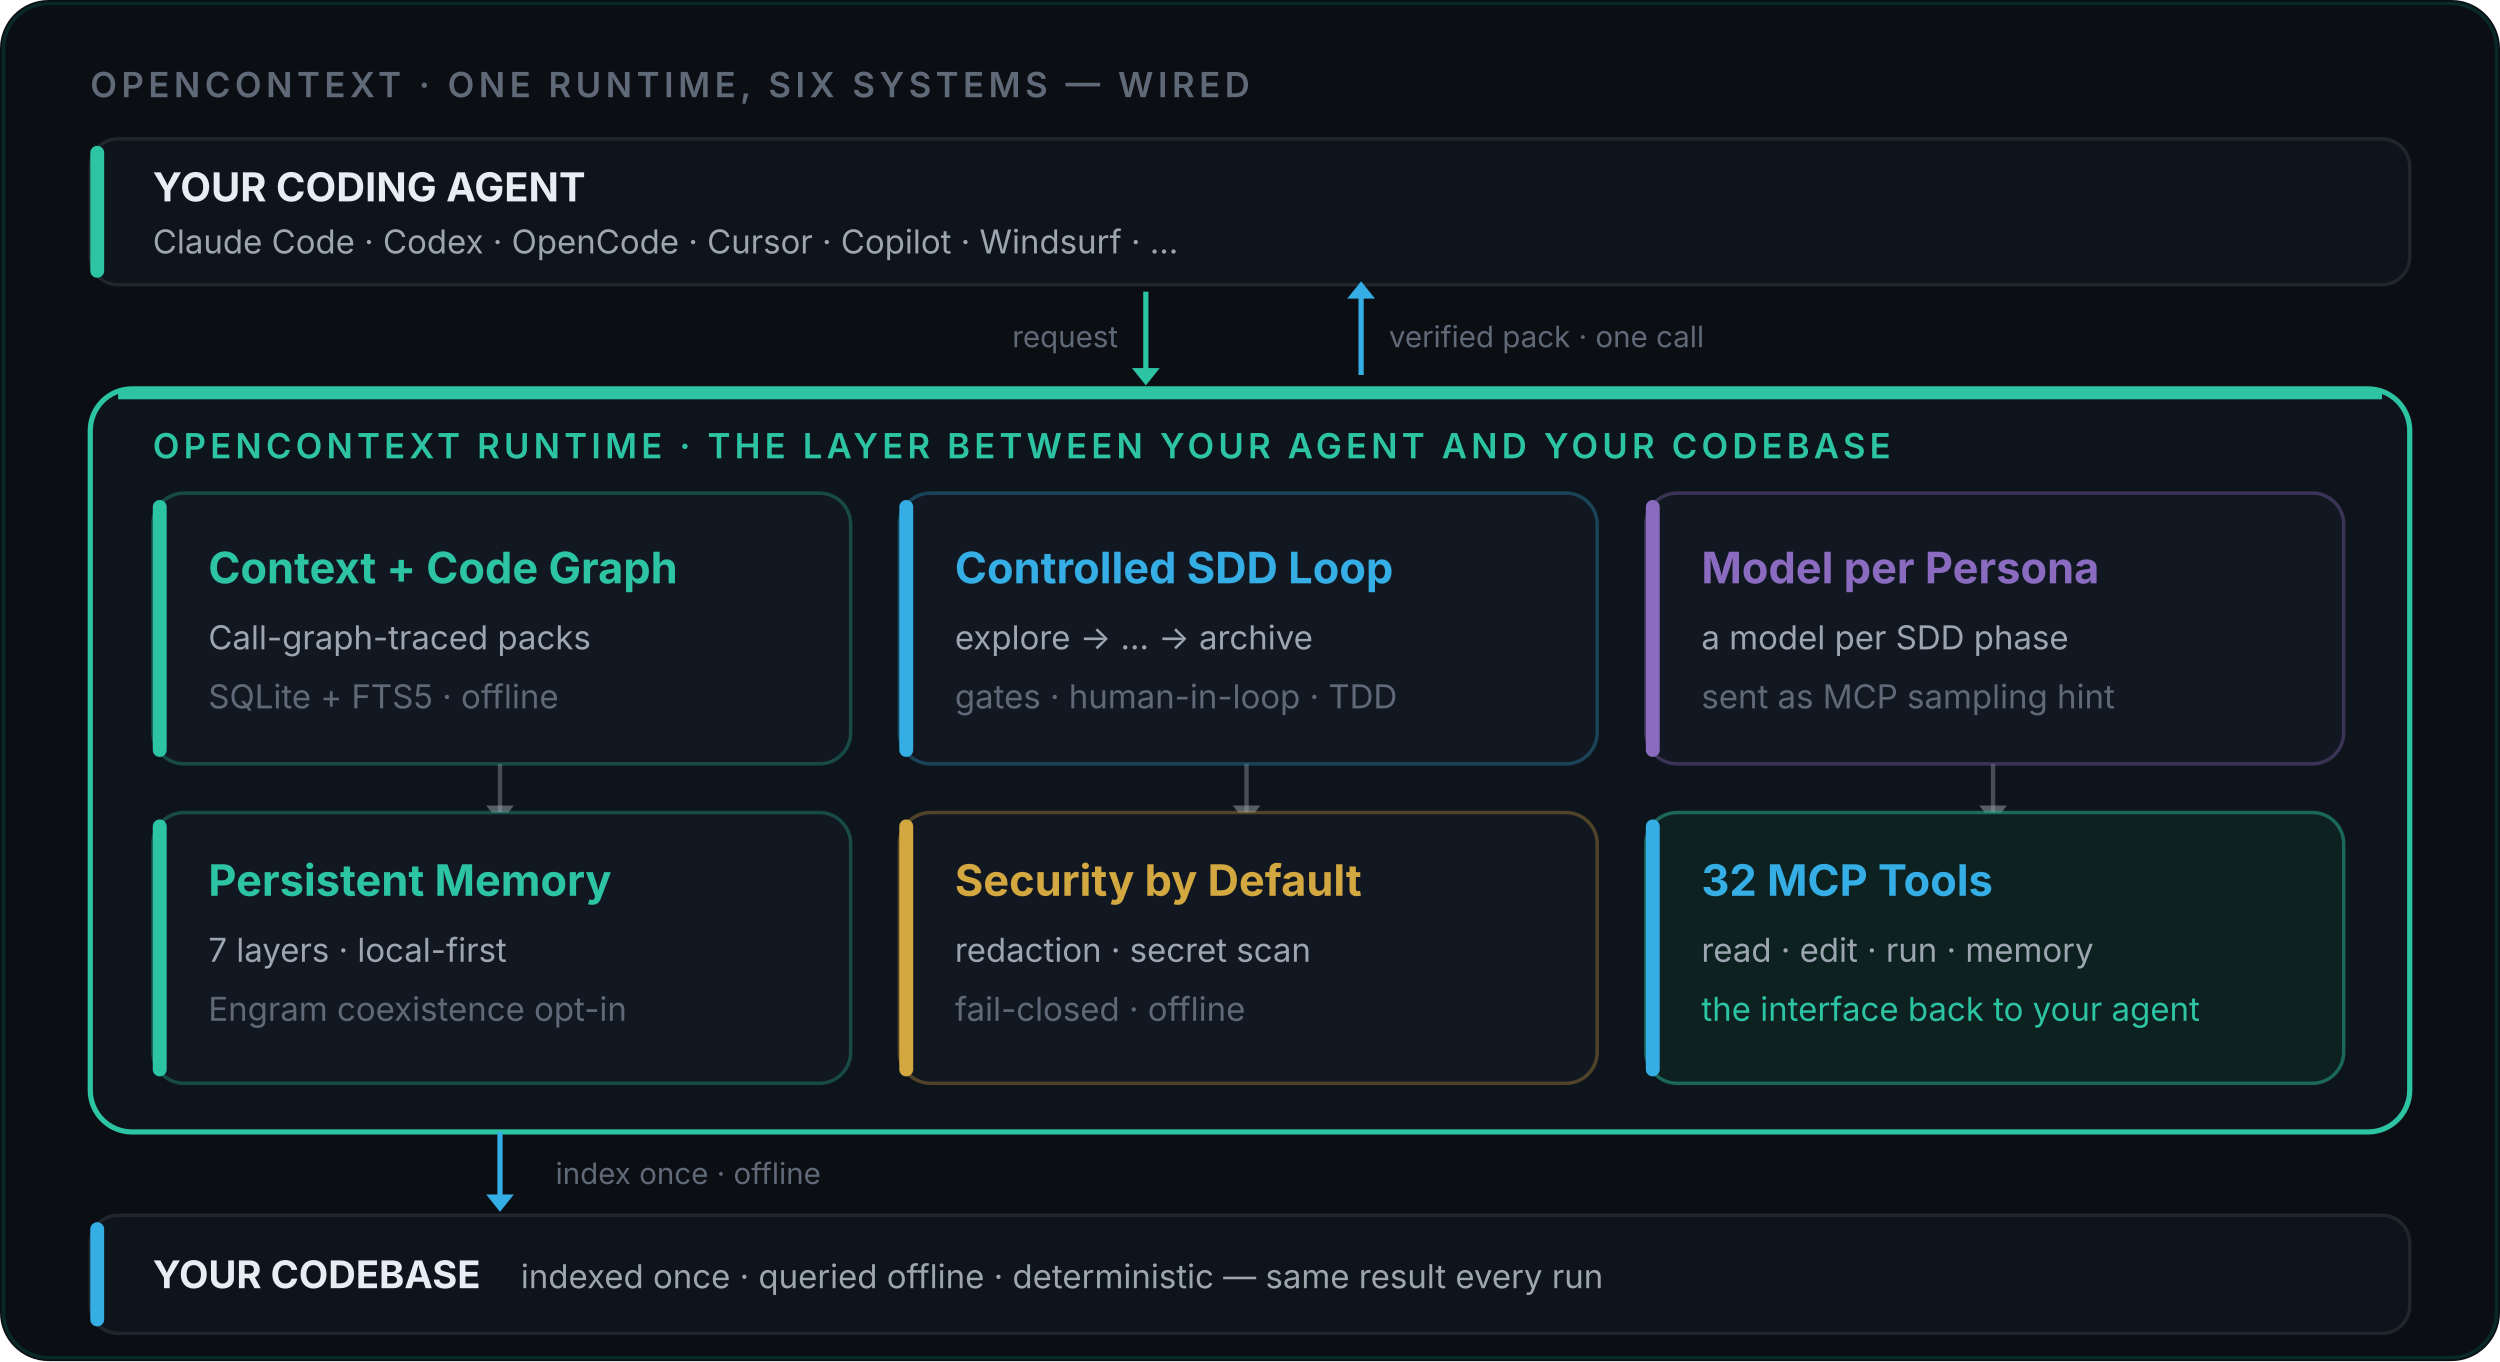
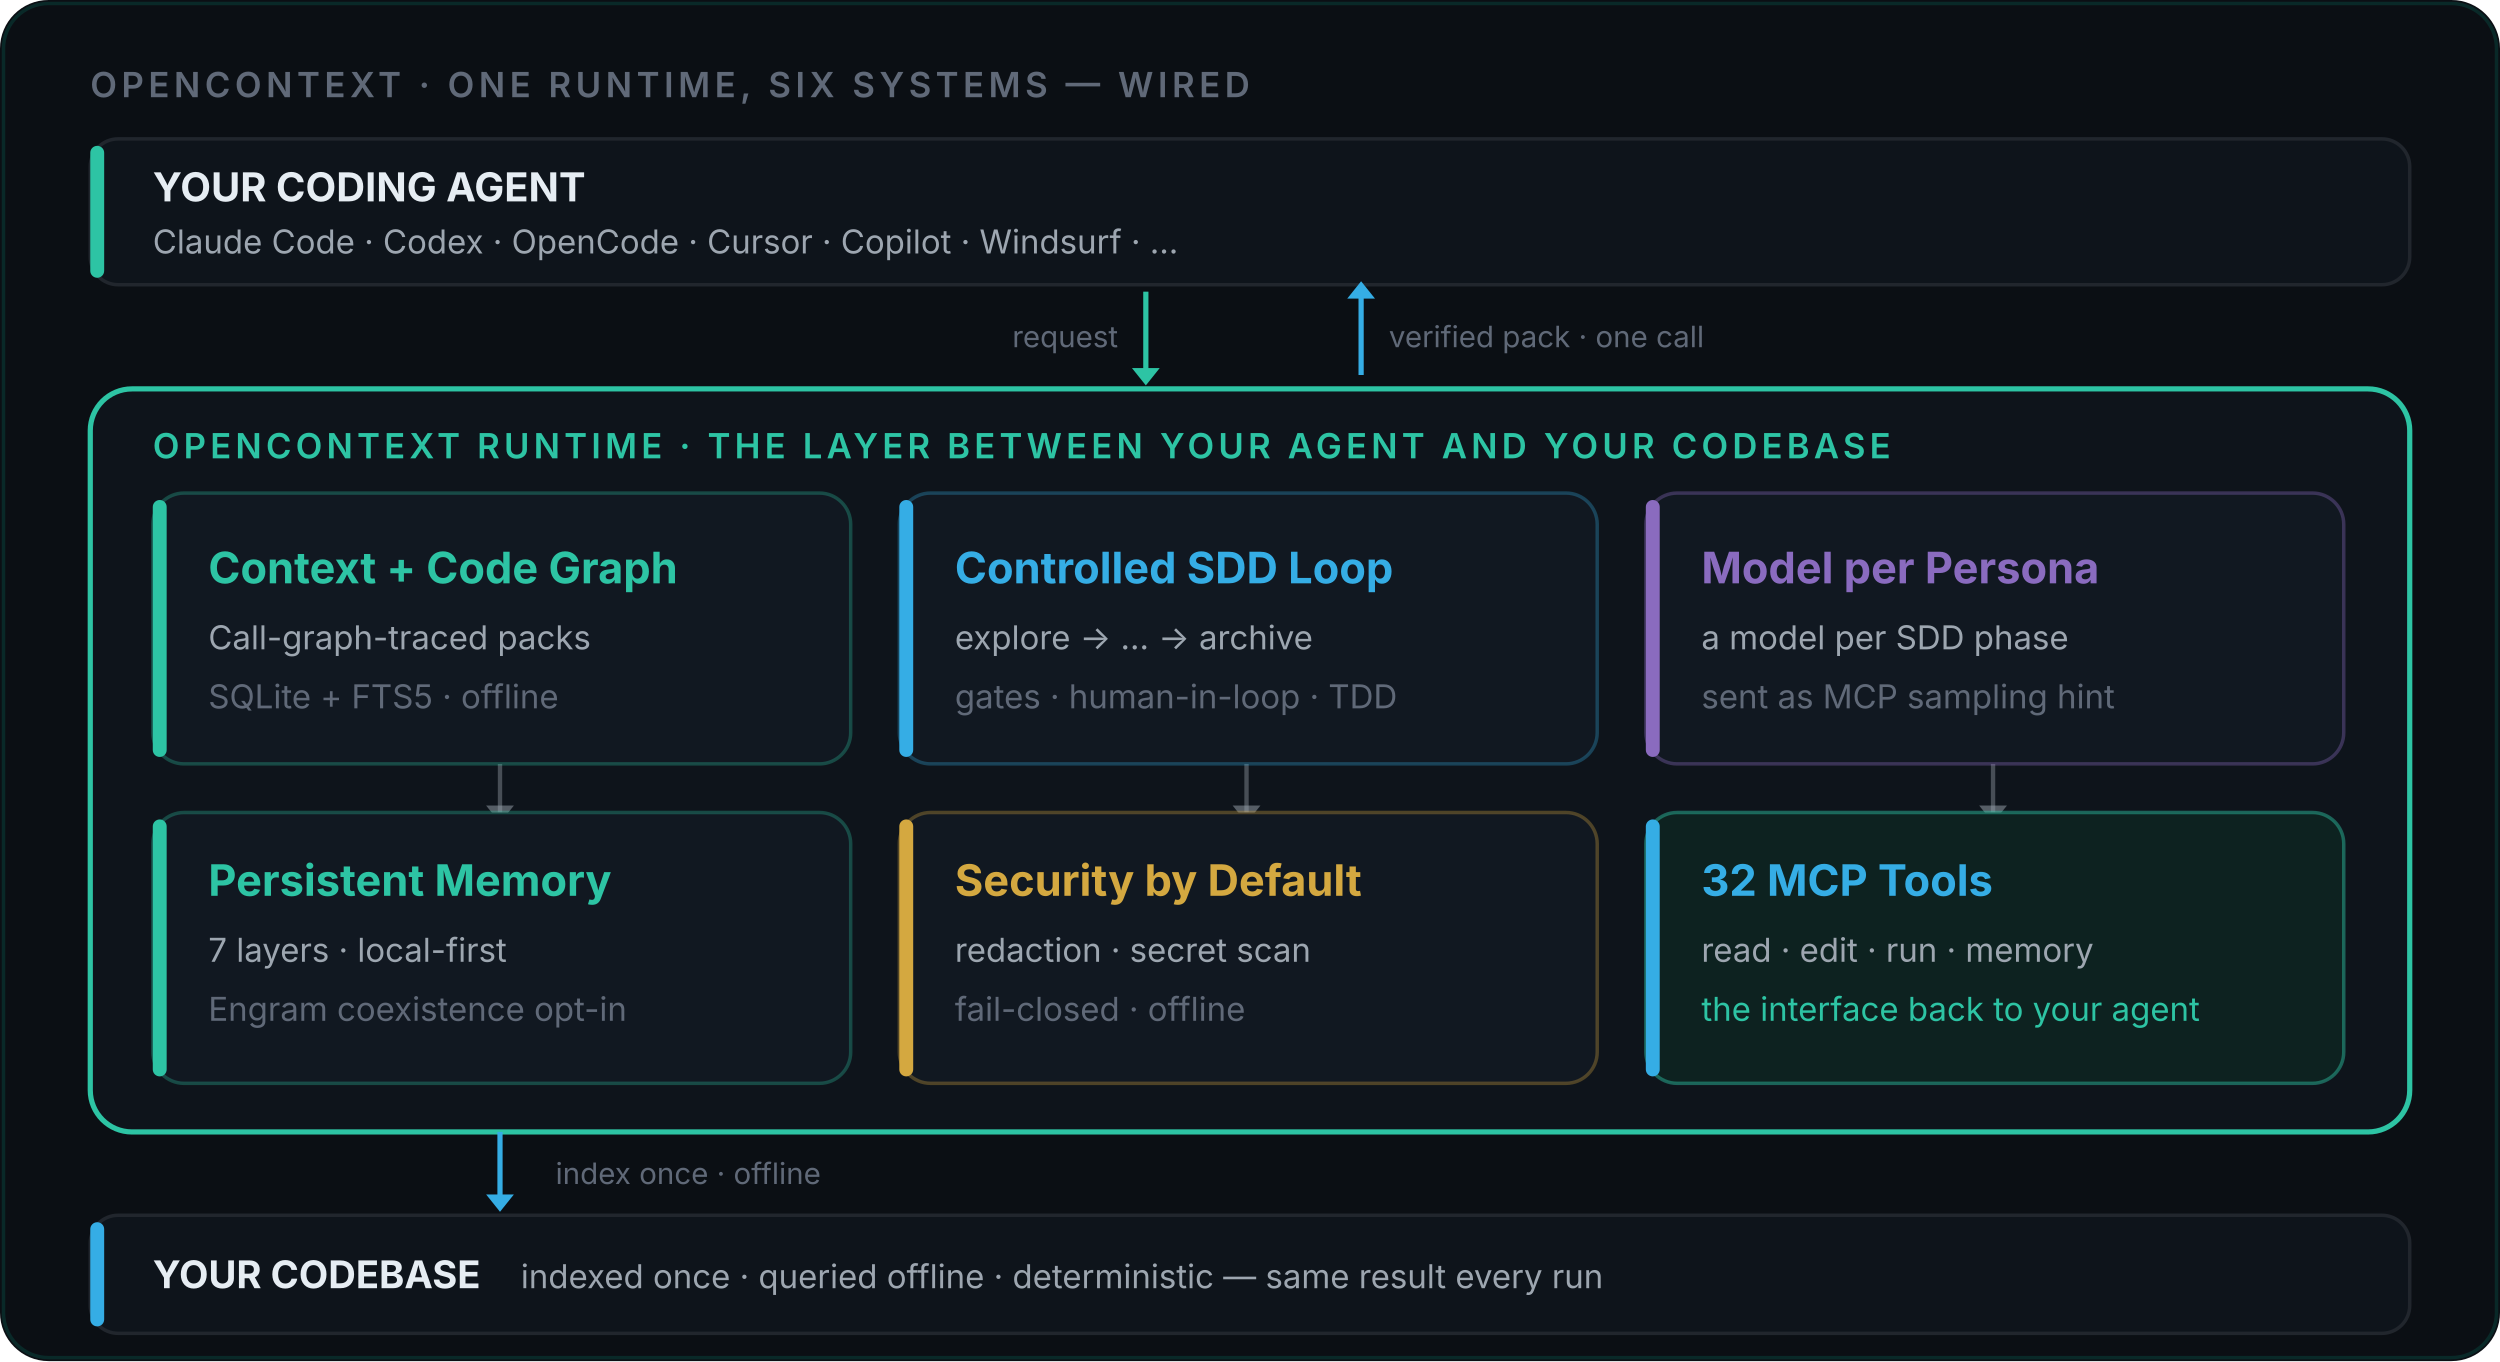
<svg xmlns="http://www.w3.org/2000/svg" viewBox="0 0 720 392" width="720" height="392" role="img" aria-label="OpenContext, one runtime with six wired systems. Your coding agent (Claude Code, Codex, OpenCode, Cursor, Copilot, Windsurf) sends a request down into the OpenContext Runtime and gets a verified pack back in one call. The runtime is the layer between your agent and your codebase and holds six connected systems: Context and Code Graph (call-graph-traced packs, SQLite and FTS5, offline), Controlled SDD Loop (explore to archive, gates, human-in-loop, TDD), Model per Persona (a model per SDD phase, sent as an MCP sampling hint), Persistent Memory (seven layers, local-first, Engram coexistence opt-in), Security by Default (redaction, secret scan, fail-closed, offline), and 32 MCP Tools (read, edit, run, memory, quality — the interface back to your agent). The runtime indexes your codebase once and queries it offline, deterministic, the same result every run.">
  <rect x="0" y="0" width="720" height="392" rx="14" fill="#0B0F14" />
  <rect x="1" y="1" width="718" height="390" rx="13" fill="none" stroke="#00C9A7" stroke-opacity="0.14" />
  <text x="26" y="28" font-family="-apple-system,BlinkMacSystemFont,'Segoe UI',sans-serif" font-size="10" font-weight="600" letter-spacing="1.3" fill="#606978">OPENCONTEXT · ONE RUNTIME, SIX SYSTEMS — WIRED</text>
  <rect x="26" y="40" width="668" height="42" rx="8" fill="#0E141B" stroke="#21262D" />
  <rect x="26" y="42" width="4" height="38" rx="2" fill="#2DC4A4" />
  <text x="44" y="58" font-family="-apple-system,BlinkMacSystemFont,'Segoe UI',sans-serif" font-size="11.5" font-weight="700" fill="#E6EDF3">YOUR CODING AGENT</text>
  <text x="44" y="73" font-family="-apple-system,BlinkMacSystemFont,'Segoe UI',sans-serif" font-size="9.5" fill="#9DA6B0">Claude Code · Codex · OpenCode · Cursor · Copilot · Windsurf · …</text>
  <line x1="330" y1="84" x2="330" y2="108" stroke="#2DC4A4" stroke-width="1.5" />
  <polygon points="326,106 334,106 330,111" fill="#2DC4A4" />
  <text x="322" y="100" text-anchor="end" font-family="-apple-system,BlinkMacSystemFont,'Segoe UI',sans-serif" font-size="8.5" fill="#606978">request</text>
  <line x1="392" y1="108" x2="392" y2="84" stroke="#35ADE5" stroke-width="1.5" />
  <polygon points="388,86 396,86 392,81" fill="#35ADE5" />
  <text x="400" y="100" font-family="-apple-system,BlinkMacSystemFont,'Segoe UI',sans-serif" font-size="8.5" fill="#606978">verified pack · one call</text>
  <rect x="26" y="112" width="668" height="214" rx="12" fill="#0E141B" stroke="#2DC4A4" stroke-width="1.5" />
-   <rect x="34" y="112" width="652" height="3" fill="#2DC4A4" />
  <text x="44" y="132" font-family="-apple-system,BlinkMacSystemFont,'Segoe UI',sans-serif" font-size="10" font-weight="600" letter-spacing="1.2" fill="#2DC4A4">OPENCONTEXT RUNTIME · THE LAYER BETWEEN YOUR AGENT AND YOUR CODEBASE</text>
  <line x1="144" y1="220" x2="144" y2="234" stroke="#9DA6B0" stroke-opacity="0.4" stroke-width="1.25" />
  <polygon points="140,232 148,232 144,237" fill="#9DA6B0" fill-opacity="0.5" />
  <line x1="359" y1="220" x2="359" y2="234" stroke="#9DA6B0" stroke-opacity="0.4" stroke-width="1.25" />
  <polygon points="355,232 363,232 359,237" fill="#9DA6B0" fill-opacity="0.5" />
  <line x1="574" y1="220" x2="574" y2="234" stroke="#9DA6B0" stroke-opacity="0.4" stroke-width="1.25" />
  <polygon points="570,232 578,232 574,237" fill="#9DA6B0" fill-opacity="0.5" />
  <rect x="44" y="142" width="201" height="78" rx="9" fill="#111821" stroke="#2DC4A4" stroke-opacity="0.30" />
  <rect x="44" y="144" width="4" height="74" rx="2" fill="#2DC4A4" />
  <text x="60" y="168" font-family="-apple-system,BlinkMacSystemFont,'Segoe UI',sans-serif" font-size="12.5" font-weight="700" fill="#2DC4A4">Context + Code Graph</text>
  <text x="60" y="187" font-family="-apple-system,BlinkMacSystemFont,'Segoe UI',sans-serif" font-size="9.5" fill="#9DA6B0">Call-graph-traced packs</text>
  <text x="60" y="204" font-family="-apple-system,BlinkMacSystemFont,'Segoe UI',sans-serif" font-size="9.5" fill="#606978">SQLite + FTS5 · offline</text>
  <rect x="259" y="142" width="201" height="78" rx="9" fill="#111821" stroke="#35ADE5" stroke-opacity="0.30" />
  <rect x="259" y="144" width="4" height="74" rx="2" fill="#35ADE5" />
  <text x="275" y="168" font-family="-apple-system,BlinkMacSystemFont,'Segoe UI',sans-serif" font-size="12.5" font-weight="700" fill="#35ADE5">Controlled SDD Loop</text>
  <text x="275" y="187" font-family="-apple-system,BlinkMacSystemFont,'Segoe UI',sans-serif" font-size="9.5" fill="#9DA6B0">explore → … → archive</text>
  <text x="275" y="204" font-family="-apple-system,BlinkMacSystemFont,'Segoe UI',sans-serif" font-size="9.5" fill="#606978">gates · human-in-loop · TDD</text>
  <rect x="474" y="142" width="201" height="78" rx="9" fill="#111821" stroke="#8A6BBF" stroke-opacity="0.35" />
  <rect x="474" y="144" width="4" height="74" rx="2" fill="#8A6BBF" />
  <text x="490" y="168" font-family="-apple-system,BlinkMacSystemFont,'Segoe UI',sans-serif" font-size="12.5" font-weight="700" fill="#8A6BBF">Model per Persona</text>
  <text x="490" y="187" font-family="-apple-system,BlinkMacSystemFont,'Segoe UI',sans-serif" font-size="9.5" fill="#9DA6B0">a model per SDD phase</text>
  <text x="490" y="204" font-family="-apple-system,BlinkMacSystemFont,'Segoe UI',sans-serif" font-size="9.5" fill="#606978">sent as MCP sampling hint</text>
  <rect x="44" y="234" width="201" height="78" rx="9" fill="#111821" stroke="#2DC4A4" stroke-opacity="0.30" />
  <rect x="44" y="236" width="4" height="74" rx="2" fill="#2DC4A4" />
  <text x="60" y="258" font-family="-apple-system,BlinkMacSystemFont,'Segoe UI',sans-serif" font-size="12.5" font-weight="700" fill="#2DC4A4">Persistent Memory</text>
  <text x="60" y="277" font-family="-apple-system,BlinkMacSystemFont,'Segoe UI',sans-serif" font-size="9.5" fill="#9DA6B0">7 layers · local-first</text>
  <text x="60" y="294" font-family="-apple-system,BlinkMacSystemFont,'Segoe UI',sans-serif" font-size="9.5" fill="#606978">Engram coexistence opt-in</text>
  <rect x="259" y="234" width="201" height="78" rx="9" fill="#111821" stroke="#D4A840" stroke-opacity="0.32" />
  <rect x="259" y="236" width="4" height="74" rx="2" fill="#D4A840" />
  <text x="275" y="258" font-family="-apple-system,BlinkMacSystemFont,'Segoe UI',sans-serif" font-size="12.5" font-weight="700" fill="#D4A840">Security by Default</text>
  <text x="275" y="277" font-family="-apple-system,BlinkMacSystemFont,'Segoe UI',sans-serif" font-size="9.5" fill="#9DA6B0">redaction · secret scan</text>
  <text x="275" y="294" font-family="-apple-system,BlinkMacSystemFont,'Segoe UI',sans-serif" font-size="9.5" fill="#606978">fail-closed · offline</text>
  <rect x="474" y="234" width="201" height="78" rx="9" fill="#0D2220" stroke="#2DC4A4" stroke-opacity="0.45" />
  <rect x="474" y="236" width="4" height="74" rx="2" fill="#35ADE5" />
  <text x="490" y="258" font-family="-apple-system,BlinkMacSystemFont,'Segoe UI',sans-serif" font-size="12.5" font-weight="700" fill="#35ADE5">32 MCP Tools</text>
  <text x="490" y="277" font-family="-apple-system,BlinkMacSystemFont,'Segoe UI',sans-serif" font-size="9.5" fill="#9DA6B0">read · edit · run · memory</text>
  <text x="490" y="294" font-family="-apple-system,BlinkMacSystemFont,'Segoe UI',sans-serif" font-size="9.5" fill="#2DC4A4">the interface back to your agent</text>
  <line x1="144" y1="326" x2="144" y2="346" stroke="#35ADE5" stroke-width="1.5" />
  <polygon points="140,344 148,344 144,349" fill="#35ADE5" />
  <text x="160" y="341" font-family="-apple-system,BlinkMacSystemFont,'Segoe UI',sans-serif" font-size="8.5" fill="#606978">index once · offline</text>
  <rect x="26" y="350" width="668" height="34" rx="8" fill="#0E141B" stroke="#21262D" />
  <rect x="26" y="352" width="4" height="30" rx="2" fill="#35ADE5" />
  <text x="44" y="371" font-family="-apple-system,BlinkMacSystemFont,'Segoe UI',sans-serif" font-size="11" font-weight="700" fill="#E6EDF3">YOUR CODEBASE</text>
  <text x="150" y="371" font-family="-apple-system,BlinkMacSystemFont,'Segoe UI',sans-serif" font-size="9.5" fill="#9DA6B0">indexed once · queried offline · deterministic — same result every run</text>
</svg>
